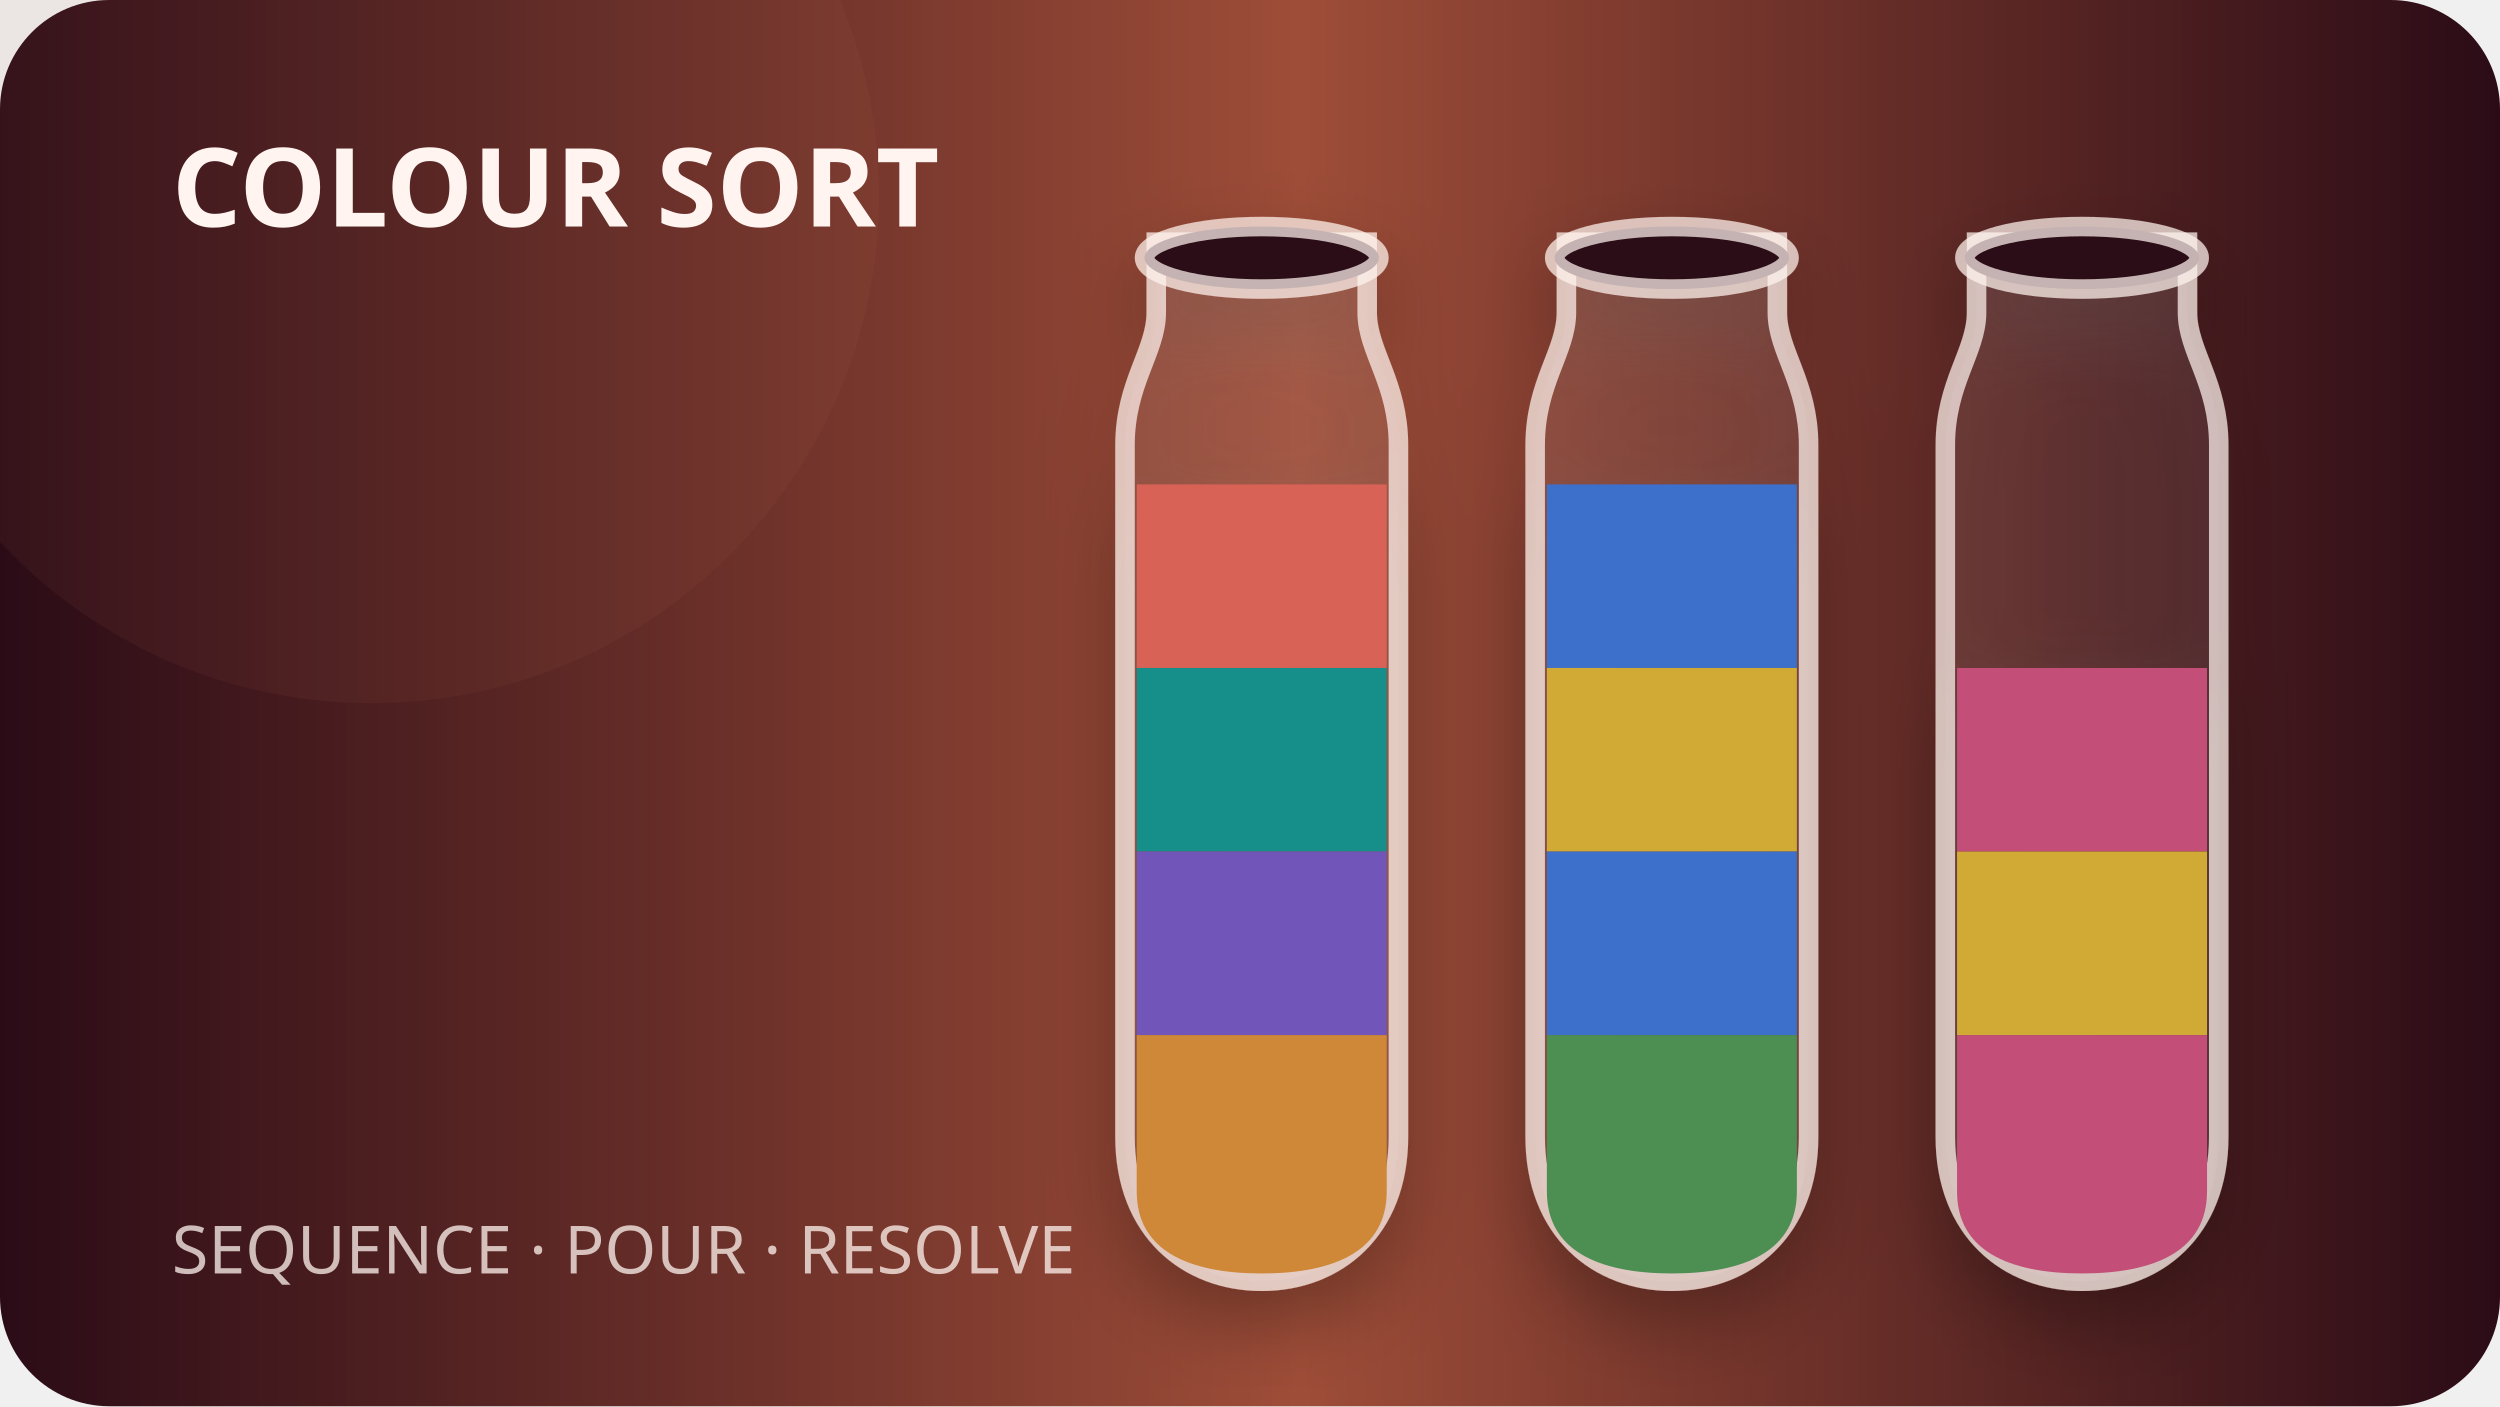
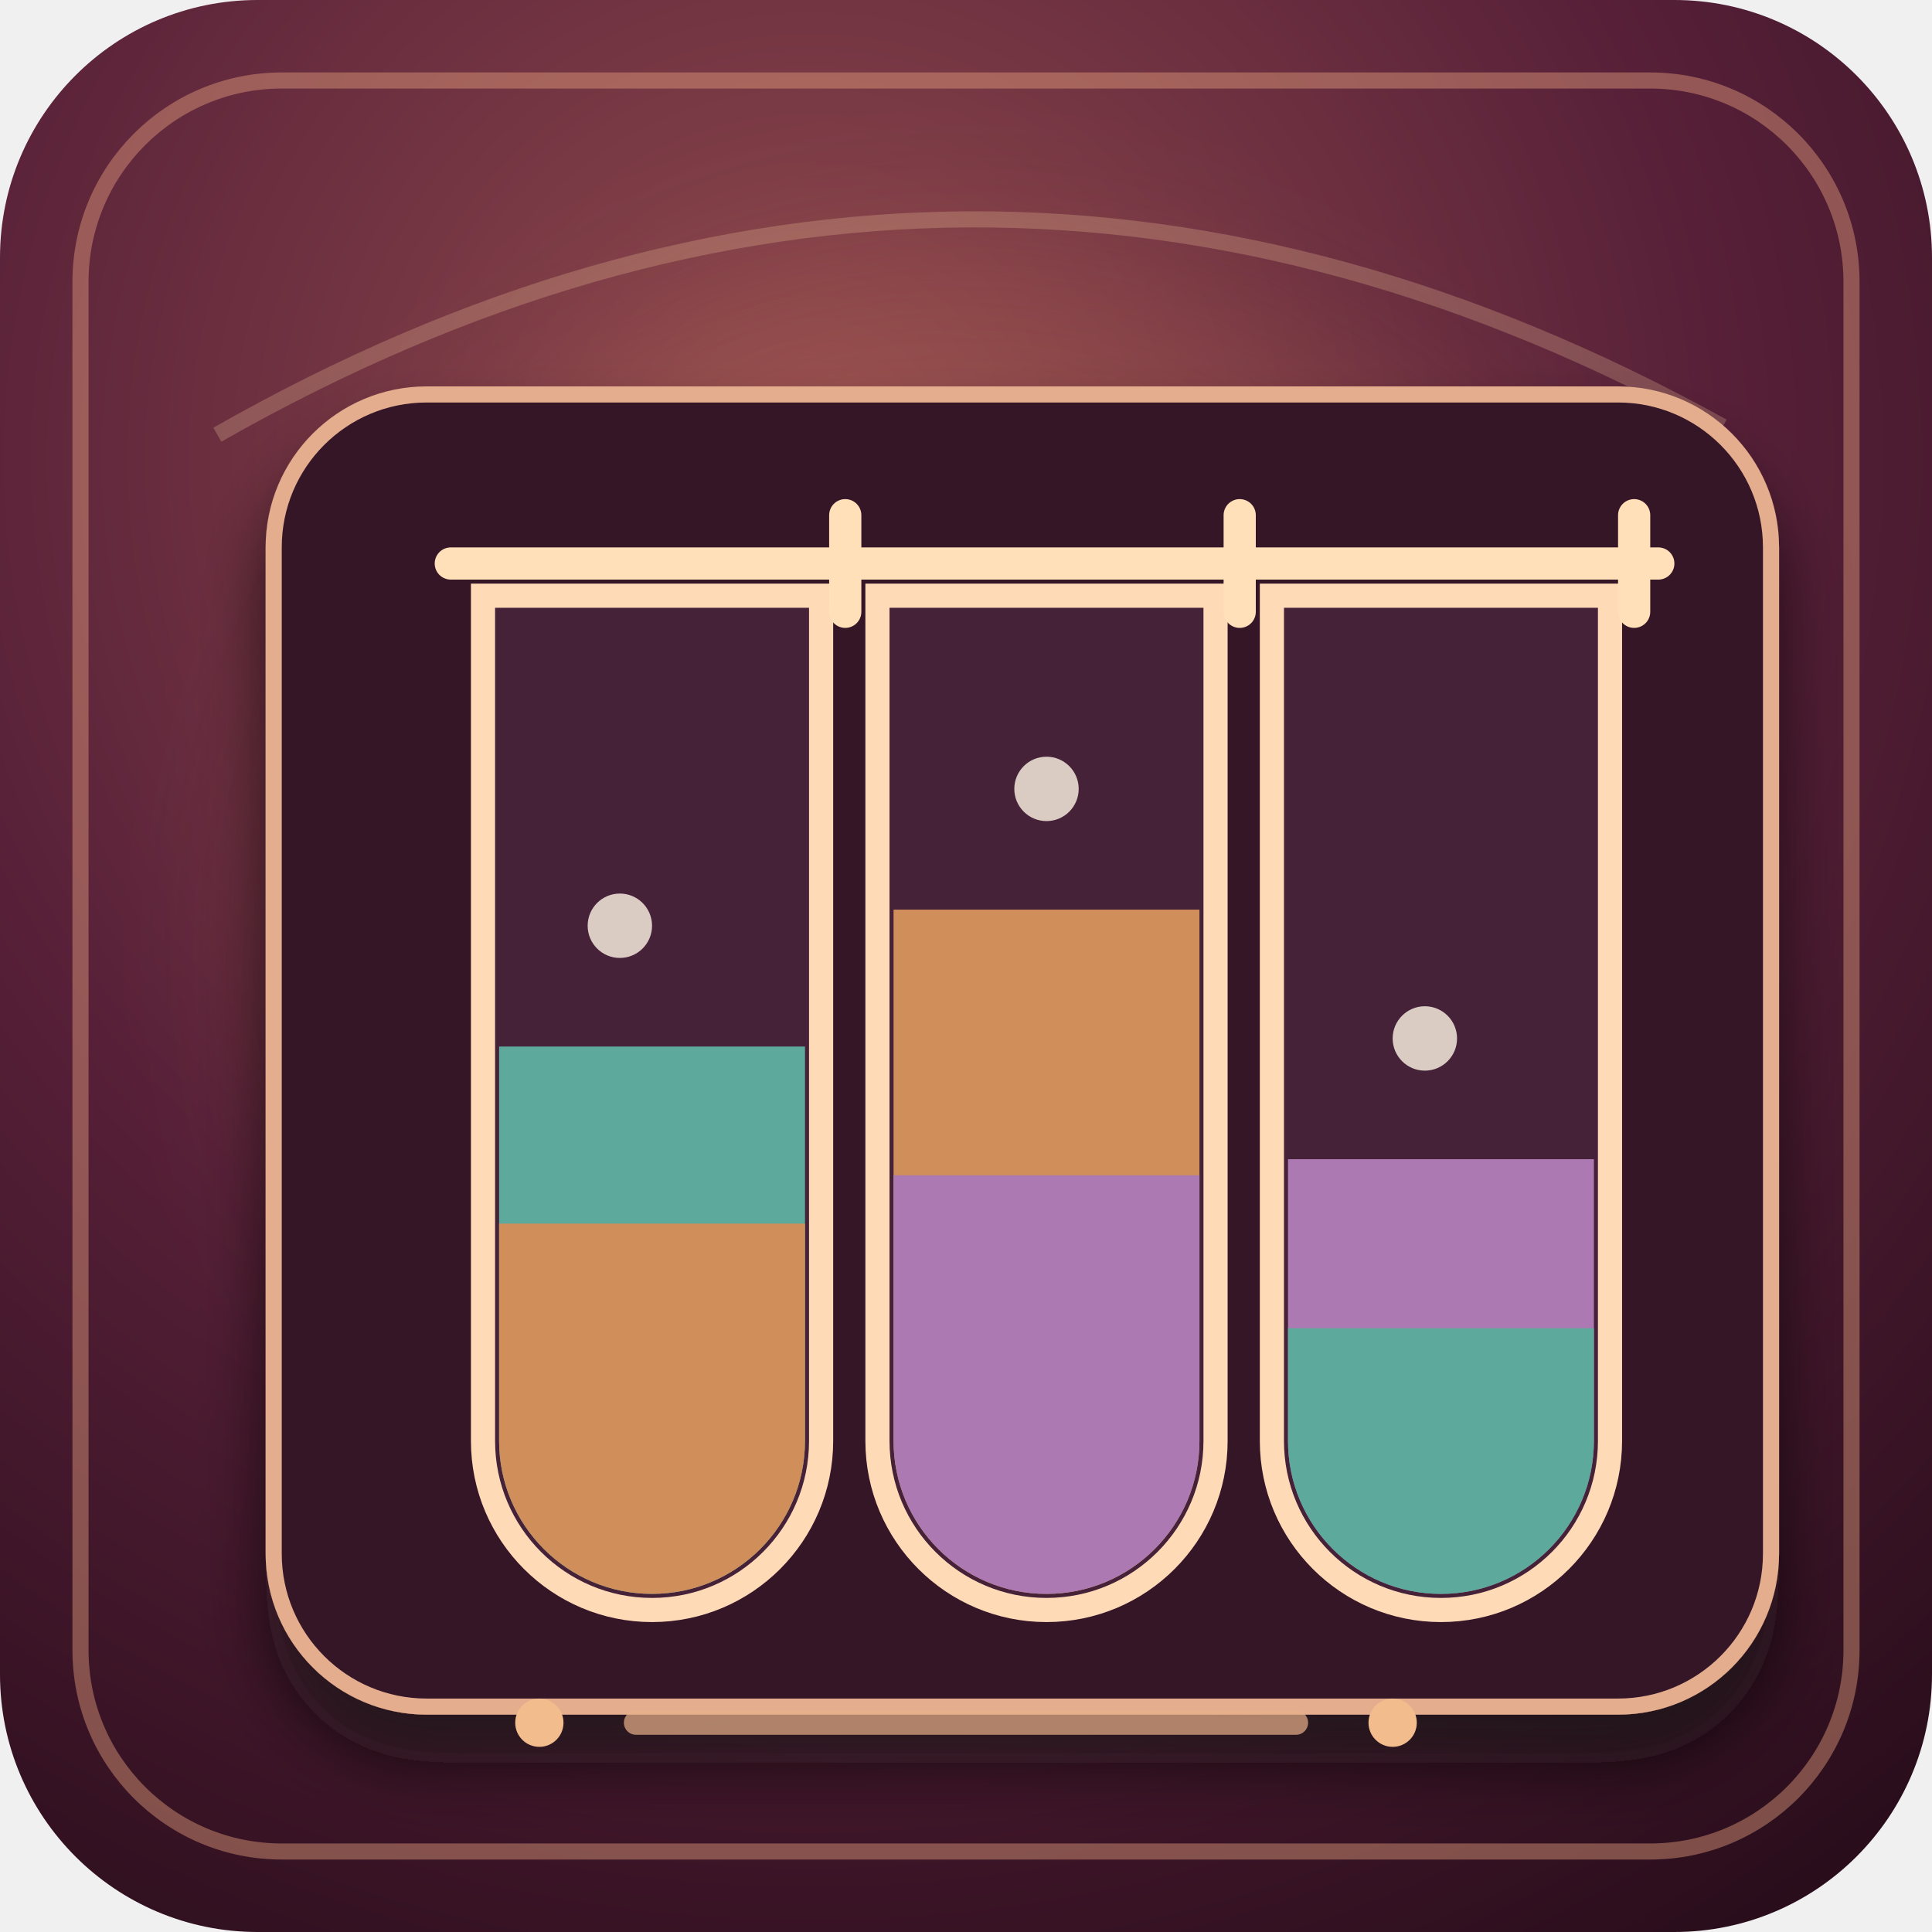
- <svg xmlns="http://www.w3.org/2000/svg" viewBox="0 0 640 360" role="img" aria-labelledby="title desc">
+ <svg xmlns="http://www.w3.org/2000/svg" viewBox="0 0 240 240" role="img" aria-label="Colour Sort Overview">
  <defs>
-     <linearGradient id="bg" x1="0" x2="1">
-       <stop stop-color="#2A0B16" />
-       <stop offset=".52" stop-color="#9E4D38" />
-       <stop offset="1" stop-color="#2A0B16" />
+     <radialGradient id="bg" cx=".42" cy=".24" r=".94">
+       <stop stop-color="#904a4d" />
+       <stop offset=".5" stop-color="#572038" />
+       <stop offset="1" stop-color="#240b18" />
+     </radialGradient>
+     <linearGradient id="copper" x1="0" y1="0" x2="1" y2="1">
+       <stop stop-color="#ffdab0" />
+       <stop offset=".45" stop-color="#d88c63" />
+       <stop offset="1" stop-color="#884135" />
    </linearGradient>
-     <filter id="shadow">
-       <feDropShadow dx="0" dy="9" stdDeviation="10" flood-color="#000" flood-opacity=".3" />
+     <linearGradient id="panel" x1="0" y1="0" x2="1" y2="1">
+       <stop stop-color="#863a4d" />
+       <stop offset="1" stop-color="#431b33" />
+     </linearGradient>
+     <linearGradient id="light" x1="0" y1="0" x2="1" y2="1">
+       <stop stop-color="#ffeac5" />
+       <stop offset="1" stop-color="#a96854" />
+     </linearGradient>
+     <filter id="glow" x="-60%" y="-60%" width="220%" height="220%">
+       <feGaussianBlur stdDeviation="9" />
+     </filter>
+     <filter id="shadow" x="-30%" y="-30%" width="160%" height="170%">
+       <feDropShadow dx="0" dy="6" stdDeviation="4" flood-color="#190813" flood-opacity=".65" />
    </filter>
  </defs>
-   <rect width="640" height="360" rx="28" fill="url(#bg)" />
-   <circle cx="95" cy="50" r="130" fill="#B86A50" fill-opacity=".08" />
-   <g font-family="system-ui,sans-serif" fill="#FFF4EF">
-     <text x="44" y="58" font-size="28" font-weight="800">COLOUR SORT</text>
-     <text x="44" y="326" font-size="17" opacity=".75">SEQUENCE · POUR · RESOLVE</text>
-   </g>
-   <g transform="translate(278 55)" filter="url(#shadow)" stroke="#FFF4EF" stroke-width="5" stroke-opacity=".72">
-     <g transform="translate(0 0)">
-       <path d="M18 7h54v18c0 10 8 18 8 34v177c0 24-16 37-35 37S10 260 10 236V59c0-16 8-24 8-34z" fill="#fff" fill-opacity=".055" />
-       <path d="M13 69h64v47H13z" fill="#d86257" stroke="none" />
-       <path d="M13 116h64v47H13z" fill="#188f8b" stroke="none" />
-       <path d="M13 163h64v47H13z" fill="#7255b9" stroke="none" />
-       <path d="M13 210h64v40c0 15-13 21-32 21s-32-6-32-21z" fill="#cf8737" stroke="none" />
-       <ellipse cx="45" cy="11" rx="30" ry="8" fill="#2A0B16" />
-     </g>
-     <g transform="translate(105 0)">
-       <path d="M18 7h54v18c0 10 8 18 8 34v177c0 24-16 37-35 37S10 260 10 236V59c0-16 8-24 8-34z" fill="#fff" fill-opacity=".055" />
-       <path d="M13 69h64v47H13z" fill="#3e70cb" stroke="none" />
-       <path d="M13 116h64v47H13z" fill="#d1a934" stroke="none" />
-       <path d="M13 163h64v47H13z" fill="#3e70cb" stroke="none" />
-       <path d="M13 210h64v40c0 15-13 21-32 21s-32-6-32-21z" fill="#4d8e52" stroke="none" />
-       <ellipse cx="45" cy="11" rx="30" ry="8" fill="#2A0B16" />
-     </g>
-     <g transform="translate(210 0)">
-       <path d="M18 7h54v18c0 10 8 18 8 34v177c0 24-16 37-35 37S10 260 10 236V59c0-16 8-24 8-34z" fill="#fff" fill-opacity=".055" />
-       <path d="M13 116h64v47H13z" fill="#c34f78" stroke="none" />
-       <path d="M13 163h64v47H13z" fill="#d1a934" stroke="none" />
-       <path d="M13 210h64v40c0 15-13 21-32 21s-32-6-32-21z" fill="#c34f78" stroke="none" />
-       <ellipse cx="45" cy="11" rx="30" ry="8" fill="#2A0B16" />
+   <rect width="240" height="240" rx="32" fill="url(#bg)" />
+   <circle cx="120" cy="118" r="86" fill="#cb7658" opacity=".19" filter="url(#glow)" />
+   <rect x="10" y="10" width="220" height="220" rx="25" fill="none" stroke="#e59f7d" stroke-opacity=".44" stroke-width="2" />
+   <path d="M27 54Q120 1 214 53" fill="none" stroke="#ffd5a6" stroke-opacity=".24" stroke-width="2" />
+   <g filter="url(#shadow)">
+     <g transform="translate(21 35)">
+       <rect x="13" y="14" width="186" height="163" rx="19" fill="#351528" stroke="#e3ad8e" stroke-width="2" />
+       <g stroke="#ffdab7" stroke-width="3">
+         <path d="M39 39h42v105a21 21 0 0 1-42 0Z" fill="#452039" />
+         <path d="M88 39h42v105a21 21 0 0 1-42 0Z" fill="#452039" />
+         <path d="M137 39h42v105a21 21 0 0 1-42 0Z" fill="#452039" />
+       </g>
+       <g>
+         <path d="M41 95h38v49a19 19 0 0 1-38 0Z" fill="#5da99b" />
+         <path d="M90 78h38v66a19 19 0 0 1-38 0Z" fill="#d08e5a" />
+         <path d="M139 109h38v35a19 19 0 0 1-38 0Z" fill="#ad79b3" />
+         <path d="M41 117h38v27a19 19 0 0 1-38 0Z" fill="#d08e5a" />
+         <path d="M90 111h38v33a19 19 0 0 1-38 0Z" fill="#ad79b3" />
+         <path d="M139 130h38v14a19 19 0 0 1-38 0Z" fill="#5da99b" />
+       </g>
+       <path d="M35 35h52m-3-6v12M84 35h52m-3-6v12M133 35h52m-3-6v12" stroke="#ffe0b8" stroke-width="4" stroke-linecap="round" />
+       <g fill="#fff7e6" opacity=".8">
+         <circle cx="56" cy="80" r="4" />
+         <circle cx="109" cy="63" r="4" />
+         <circle cx="156" cy="94" r="4" />
+       </g>
    </g>
  </g>
+   <path d="M79 214H161" stroke="#e8b08a" stroke-opacity=".7" stroke-width="3" stroke-linecap="round" />
+   <circle cx="67" cy="214" r="3" fill="#f3bc8d" />
+   <circle cx="173" cy="214" r="3" fill="#f3bc8d" />
</svg>
